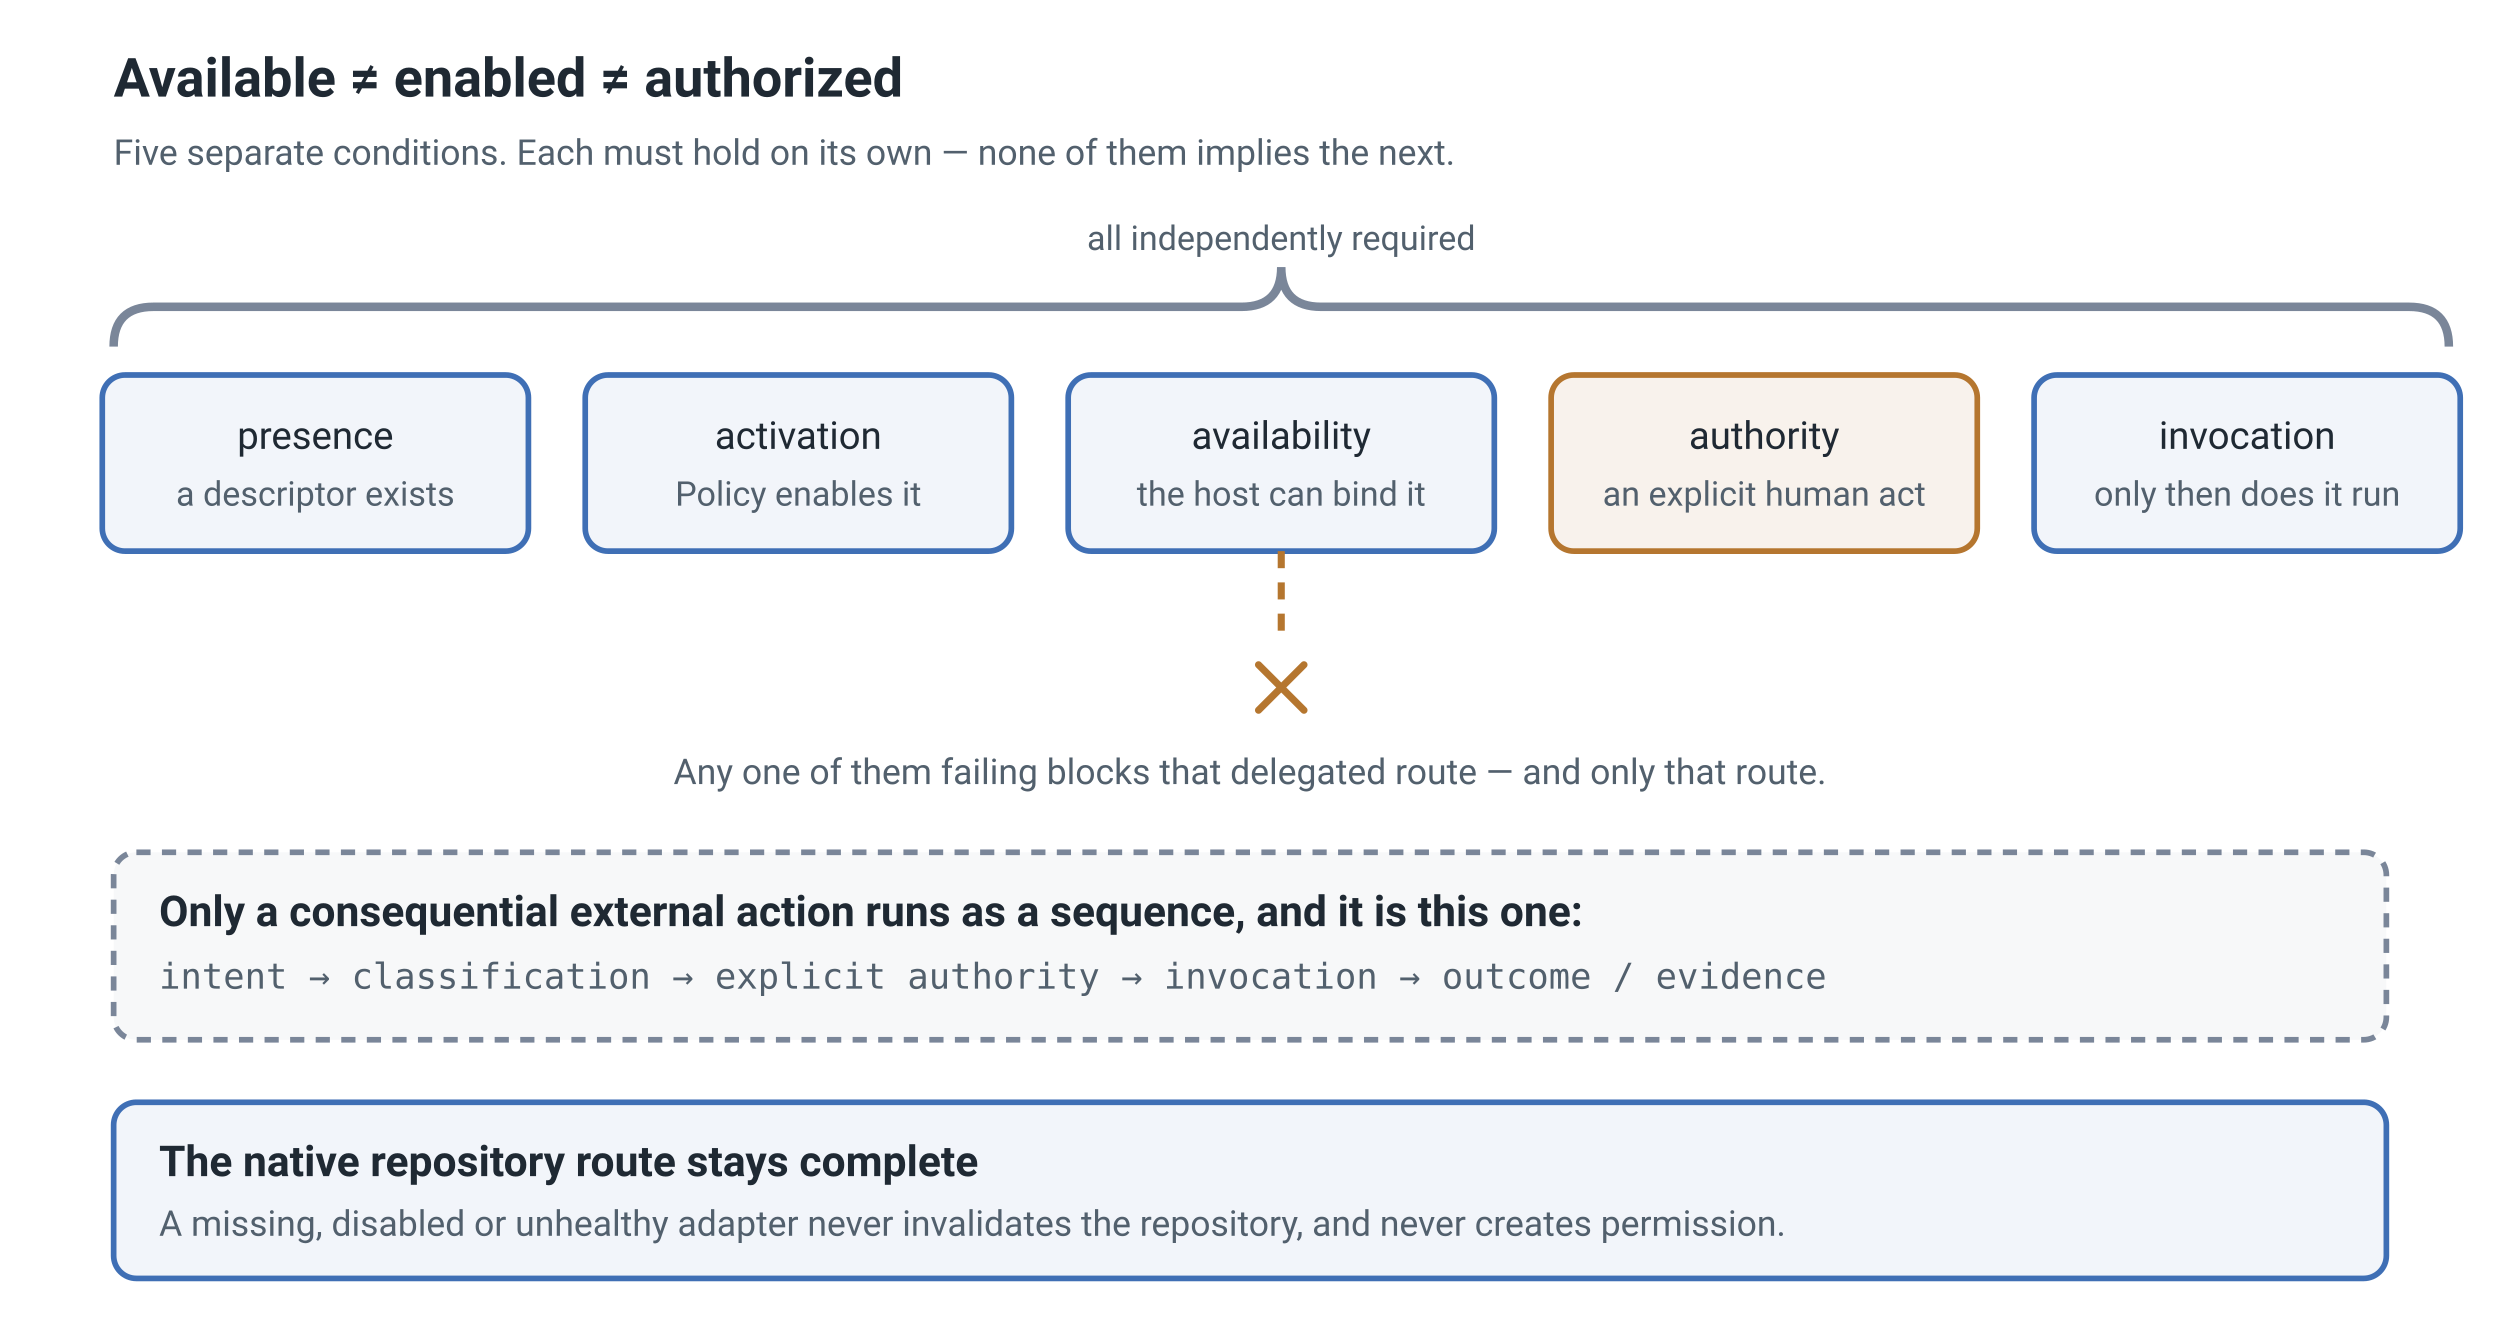
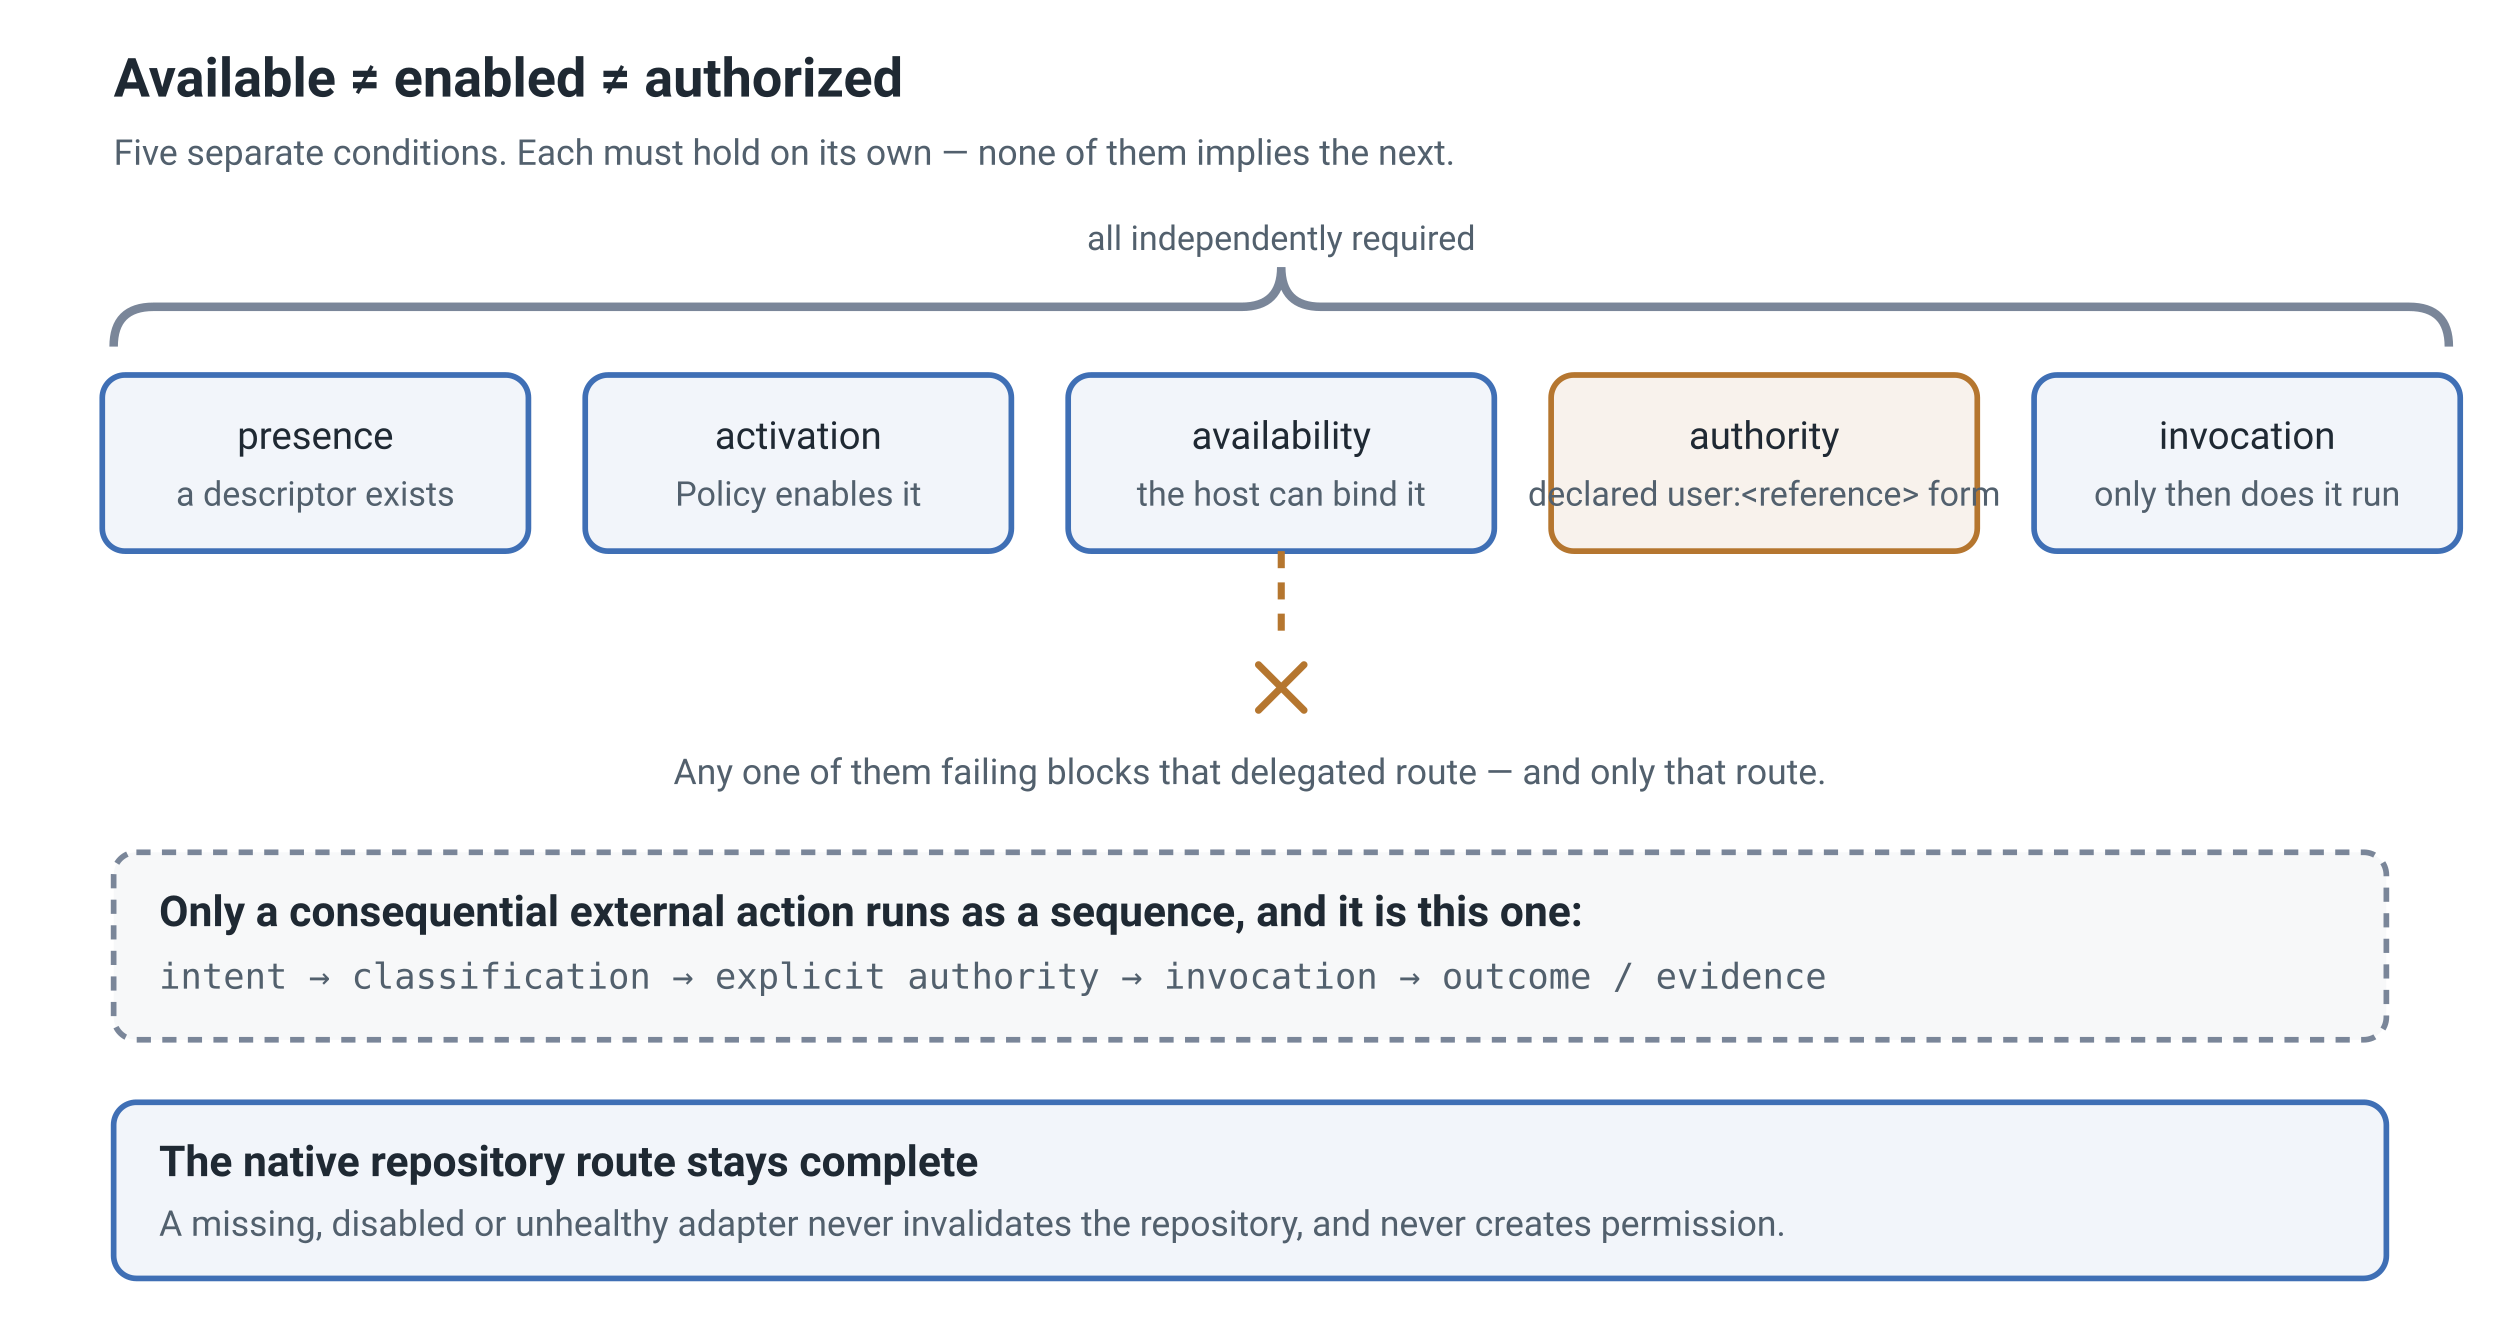
<svg xmlns="http://www.w3.org/2000/svg" viewBox="0 0 880 472" width="880" height="472" role="img" aria-labelledby="title desc">
  <defs>
    <marker id="a" viewBox="0 0 10 10" refX="9" refY="5" markerWidth="7" markerHeight="7" orient="auto-start-reverse">
      <path class="ah" d="M 0 0 L 10 5 L 0 10 z" />
    </marker>
  </defs>
  <style>
    text { font-family: system-ui, -apple-system, "Segoe UI", Roboto, sans-serif; }
    .head { font-size: 19px; font-weight: 700; fill: #1f2933; }
    .stage { font-size: 15px; font-weight: 600; fill: #1f2933; }
    .body { font-size: 13.5px; fill: #1f2933; }
    .note { font-size: 12.5px; fill: #52606d; }
    .key { font-size: 12px; fill: #52606d; }
    .mono { font-family: ui-monospace, SFMono-Regular, Consolas, monospace; font-size: 12.5px; fill: #52606d; }
    .box { fill: #3f6fb5; fill-opacity: .07; stroke: #3f6fb5; stroke-width: 2; }
    .boxh { fill: #b5762f; fill-opacity: .09; stroke: #b5762f; stroke-width: 2; }
    .boxm { fill: #7a8699; fill-opacity: .06; stroke: #7a8699; stroke-width: 2; stroke-dasharray: 5 4; }
    .stop { fill: #3f6fb5; }
    .gate { fill: #b5762f; }
    .rail { stroke: #7a8699; stroke-width: 3; fill: none; }
    .arrow { stroke: #7a8699; stroke-width: 2; fill: none; marker-end: url(#a); }
    .ah { fill: #7a8699; }
    .blocked { stroke: #b5762f; stroke-width: 2.5; fill: none; stroke-dasharray: 6 5; }
    .cross { stroke: #b5762f; stroke-width: 2.5; stroke-linecap: round; }
    @media (prefers-color-scheme: dark) {
      .head, .stage, .body { fill: #e6edf3; }
      .note, .key, .mono { fill: #9aa7b4; }
      .box { fill: #6ea8fe; fill-opacity: .12; stroke: #6ea8fe; }
      .boxh { fill: #e0a34a; fill-opacity: .14; stroke: #e0a34a; }
      .boxm { fill: #8b98a5; fill-opacity: .10; stroke: #8b98a5; }
      .stop { fill: #6ea8fe; }
      .gate { fill: #e0a34a; }
      .rail, .arrow { stroke: #8b98a5; }
      .ah { fill: #8b98a5; }
      .blocked, .cross { stroke: #e0a34a; }
    }
  </style>
  <text class="head" x="40" y="34">Available ≠ enabled ≠ authorized</text>
  <text class="note" x="40" y="58">Five separate conditions. Each must hold on its own — none of them implies the next.</text>
  <text class="key" x="451" y="88" text-anchor="middle">all independently required</text>
  <path class="rail" d="M 40 122 q 0 -14 14 -14 H 437 q 14 0 14 -14 q 0 14 14 14 H 848 q 14 0 14 14" />
  <rect class="box" x="36" y="132" width="150" height="62" rx="8" />
  <text class="body" x="111" y="158" text-anchor="middle">presence</text>
  <text class="key" x="111" y="178" text-anchor="middle">a descriptor exists</text>
  <rect class="box" x="206" y="132" width="150" height="62" rx="8" />
  <text class="body" x="281" y="158" text-anchor="middle">activation</text>
  <text class="key" x="281" y="178" text-anchor="middle">Policy enables it</text>
  <rect class="box" x="376" y="132" width="150" height="62" rx="8" />
  <text class="body" x="451" y="158" text-anchor="middle">availability</text>
  <text class="key" x="451" y="178" text-anchor="middle">the host can bind it</text>
  <rect class="boxh" x="546" y="132" width="150" height="62" rx="8" />
  <text class="body" x="621" y="158" text-anchor="middle">authority</text>
-   <text class="key" x="621" y="178" text-anchor="middle">an explicit human act</text>
+   <text class="key" x="621" y="178" text-anchor="middle">declared user:&lt;reference&gt; form</text>
  <rect class="box" x="716" y="132" width="150" height="62" rx="8" />
  <text class="body" x="791" y="158" text-anchor="middle">invocation</text>
  <text class="key" x="791" y="178" text-anchor="middle">only then does it run</text>
  <path class="blocked" d="M 451 194 L 451 226" />
  <line class="cross" x1="443" y1="234" x2="459" y2="250" />
  <line class="cross" x1="459" y1="234" x2="443" y2="250" />
  <text class="note" x="440" y="276" text-anchor="middle">Any one of them failing blocks that delegated route — and only that route.</text>
  <rect class="boxm" x="40" y="300" width="800" height="66" rx="8" />
  <text class="stage" x="56" y="326">Only a consequential external action runs as a sequence, and it is this one:</text>
  <text class="mono" x="56" y="348">intent → classification → explicit authority → invocation → outcome / evidence</text>
  <rect class="box" x="40" y="388" width="800" height="62" rx="8" />
  <text class="stage" x="56" y="414">The native repository route stays complete</text>
  <text class="note" x="56" y="435">A missing, disabled or unhealthy adapter never invalidates the repository, and never creates permission.</text>
</svg>
